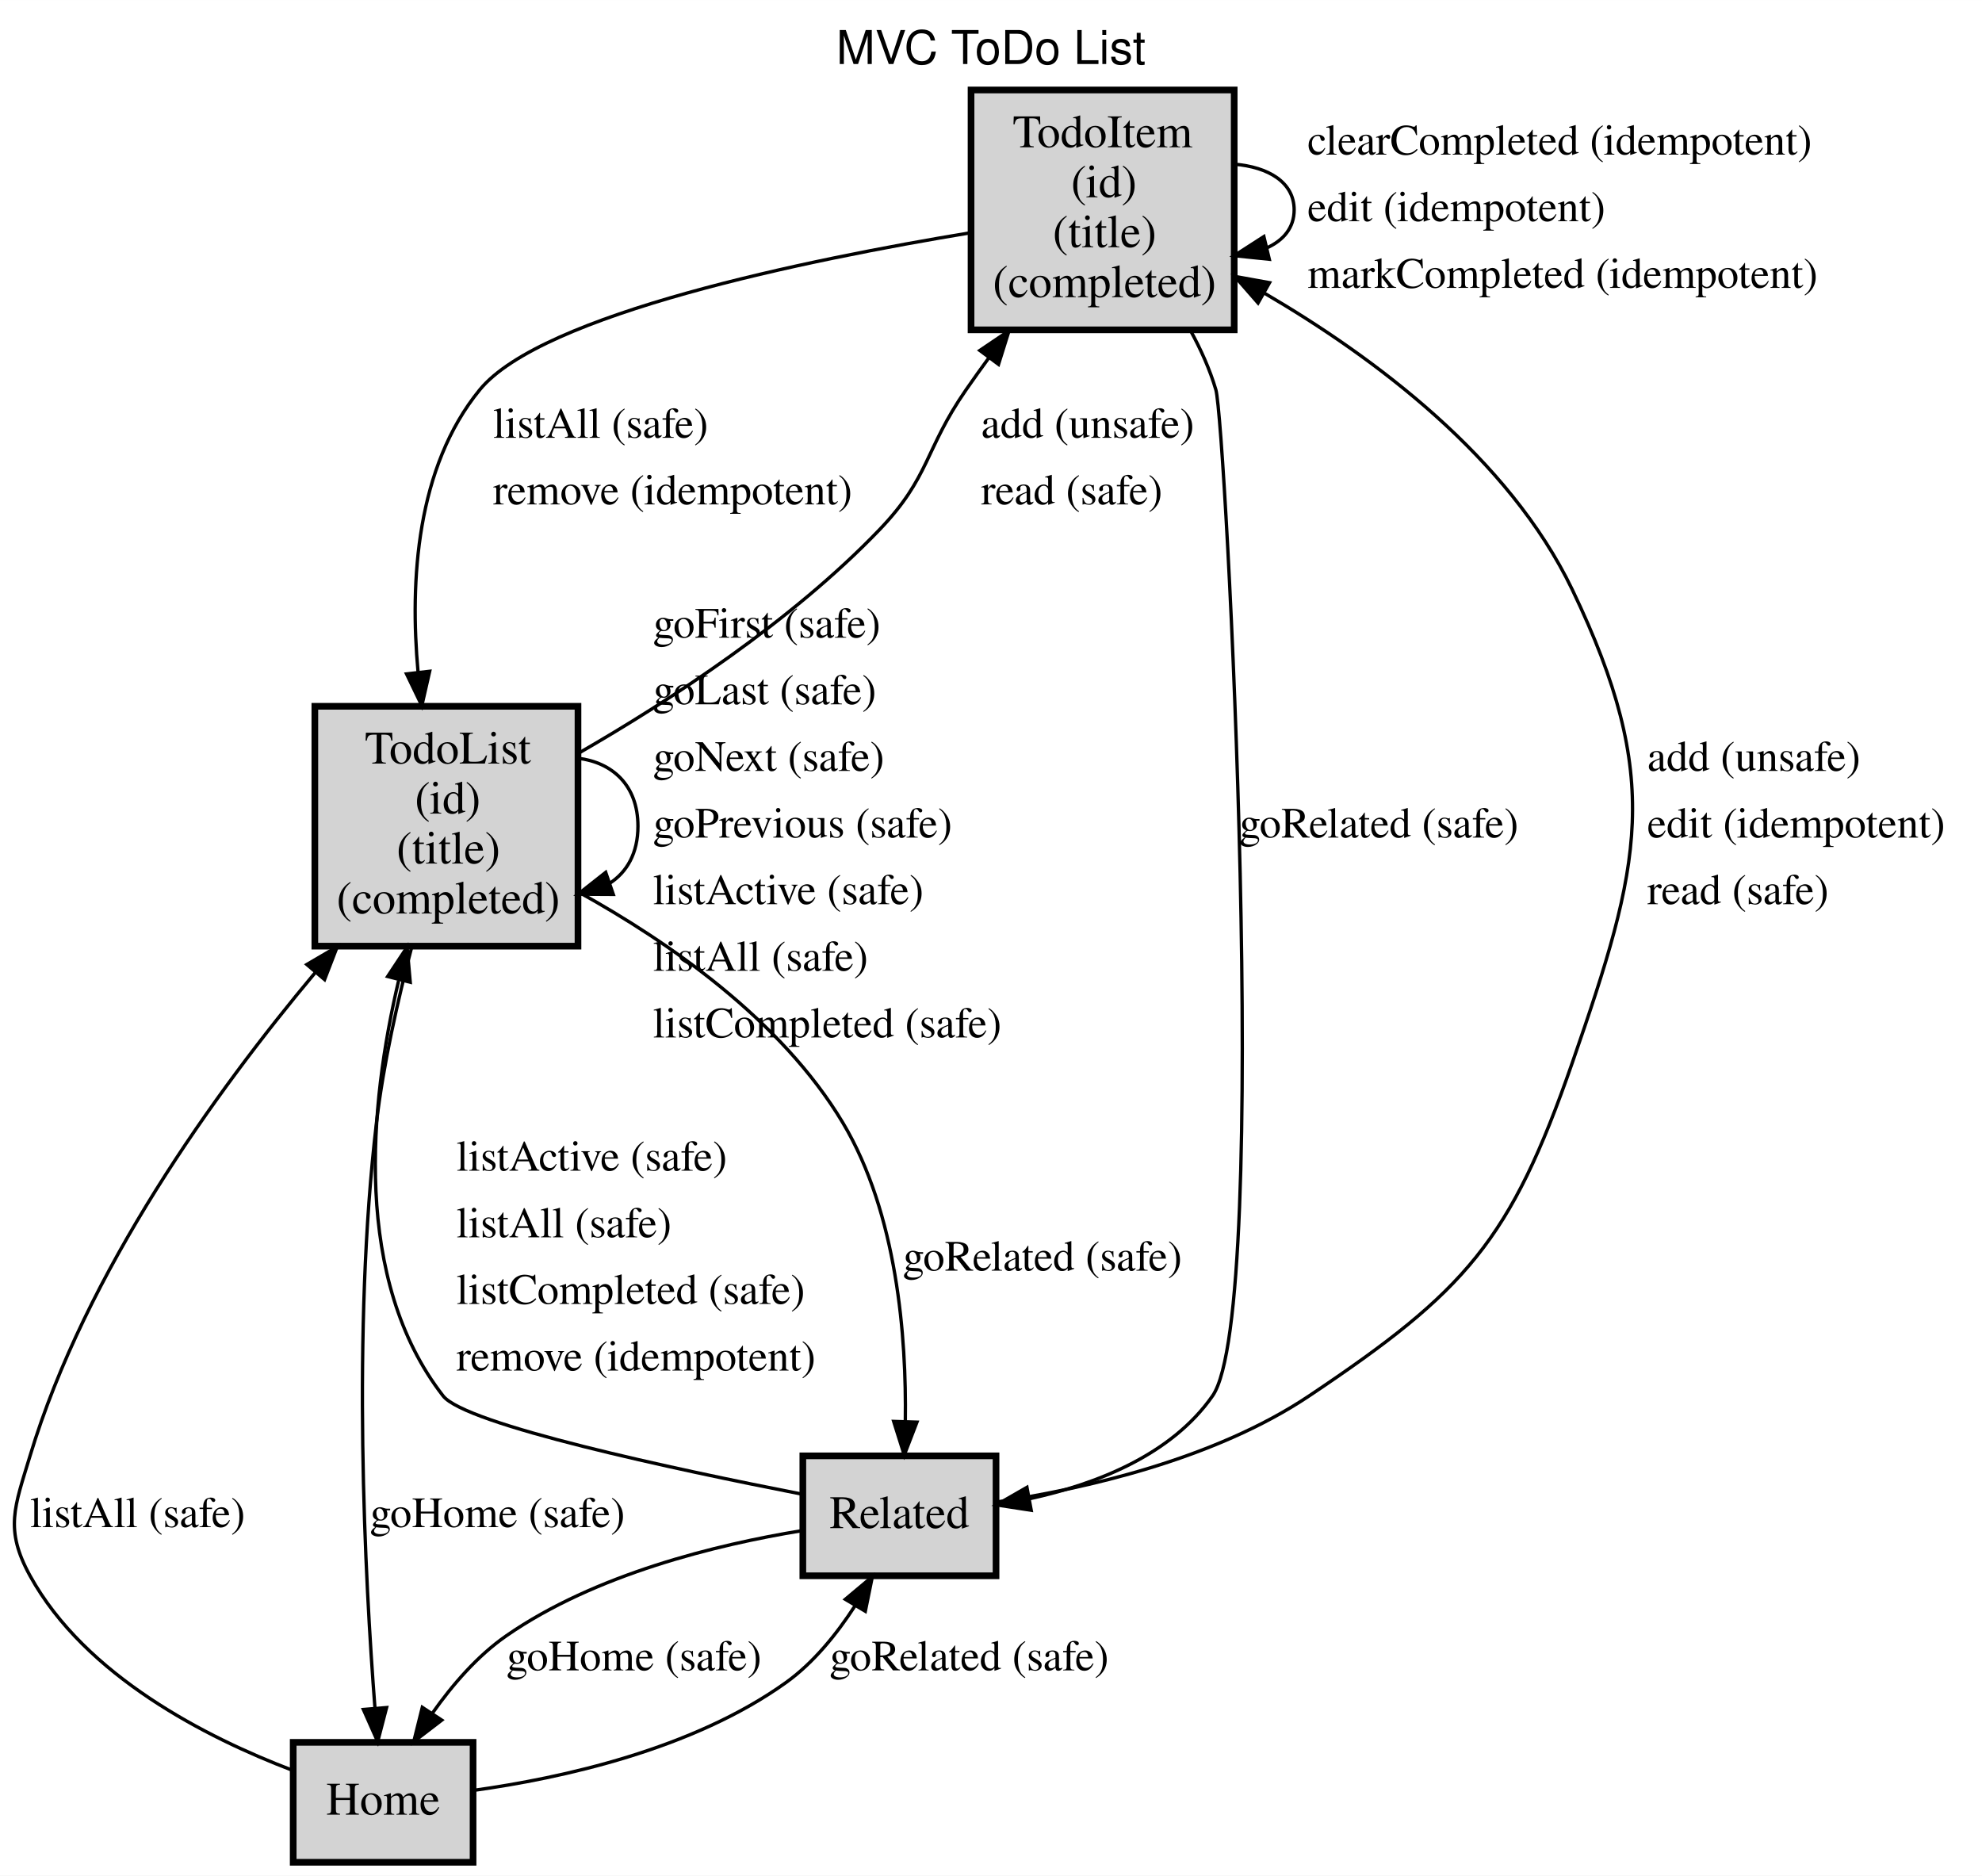
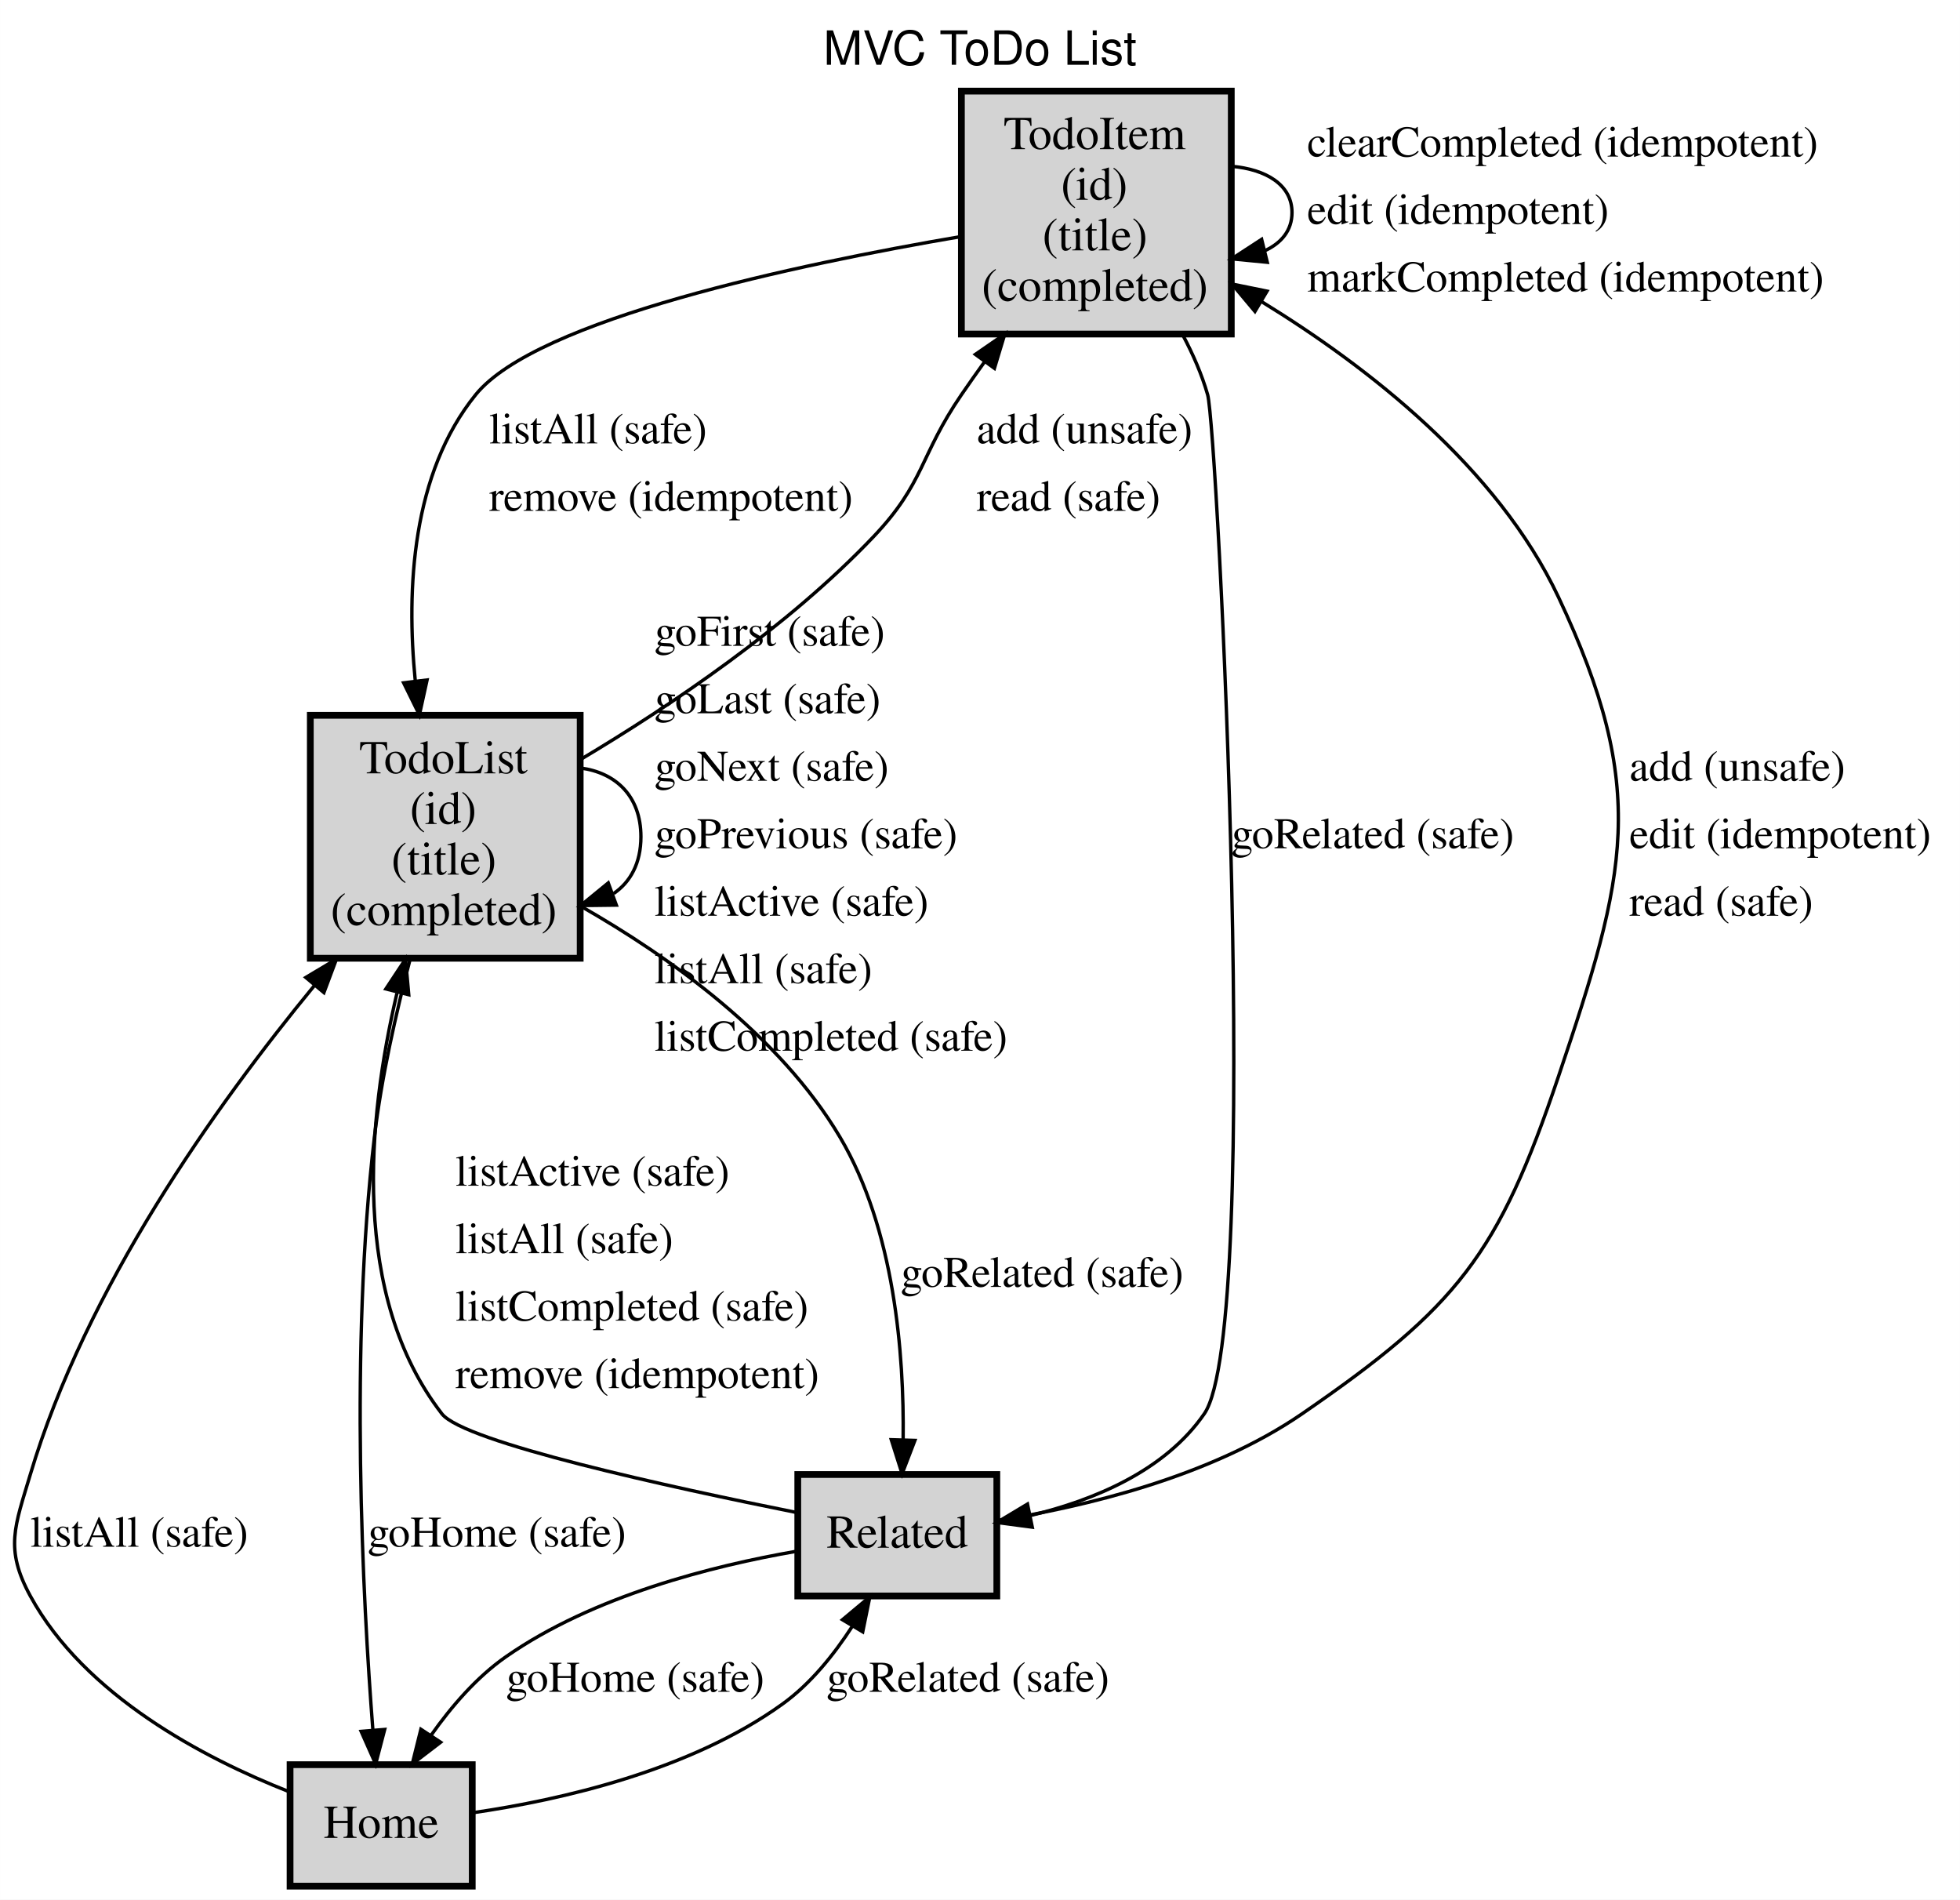
- <svg xmlns="http://www.w3.org/2000/svg" xmlns:xlink="http://www.w3.org/1999/xlink" width="595pt" height="563pt" viewBox="0.00 0.00 595.02 563.00">
+ <svg xmlns="http://www.w3.org/2000/svg" xmlns:xlink="http://www.w3.org/1999/xlink" width="581pt" height="563pt" viewBox="0.00 0.00 580.97 563.00">
  <g id="graph0" class="graph" transform="scale(1 1) rotate(0) translate(4 559)">
    <g id="a_graph0">
      <a xlink:href="index.html" xlink:title="MVC ToDo List" target="_parent">
-         <polygon fill="white" stroke="transparent" points="-4,4 -4,-559 591.02,-559 591.02,4 -4,4" />
-         <text text-anchor="middle" x="293.51" y="-539.8" font-family="Helvetica,sans-Serif" font-size="14.00">MVC ToDo List</text>
+         <polygon fill="white" stroke="transparent" points="-4,4 -4,-559 576.97,-559 576.97,4 -4,4" />
+         <text text-anchor="middle" x="286.49" y="-539.8" font-family="Helvetica,sans-Serif" font-size="14.00">MVC ToDo List</text>
      </a>
    </g>
    <g id="node1" class="node">
      <g id="a_node1">
        <a xlink:href="docs/semantic.TodoItem.html" xlink:title="&lt;TABLE&gt;" target="_parent">
-           <polygon fill="lightgray" stroke="black" stroke-width="2" points="366.52,-532 287.52,-532 287.52,-460 366.52,-460 366.52,-532" />
-           <text text-anchor="start" x="300.02" y="-514.8" font-family="Times,serif" font-size="14.00">TodoItem</text>
-           <text text-anchor="start" x="317.52" y="-499.8" font-family="Times,serif" font-size="14.00">(id)</text>
-           <text text-anchor="start" x="312.02" y="-484.8" font-family="Times,serif" font-size="14.00">(title)</text>
-           <text text-anchor="start" x="294.02" y="-469.8" font-family="Times,serif" font-size="14.00">(completed)</text>
+           <polygon fill="lightgray" stroke="black" stroke-width="2" points="360.97,-532 280.97,-532 280.97,-460 360.97,-460 360.97,-532" />
+           <text text-anchor="start" x="293.47" y="-514.8" font-family="Times,serif" font-size="14.00">TodoItem</text>
+           <text text-anchor="start" x="310.47" y="-499.8" font-family="Times,serif" font-size="14.00">(id)</text>
+           <text text-anchor="start" x="304.97" y="-484.8" font-family="Times,serif" font-size="14.00">(title)</text>
+           <text text-anchor="start" x="286.97" y="-469.8" font-family="Times,serif" font-size="14.00">(completed)</text>
        </a>
      </g>
    </g>
    <g id="edge7" class="edge">
-       <path fill="none" stroke="black" d="M366.52,-509.73C376.78,-508.89 384.52,-504.31 384.52,-496 384.52,-490.68 381.34,-486.88 376.36,-484.62" />
-       <polygon fill="black" stroke="black" points="377.06,-481.19 366.52,-482.27 375.43,-488 377.06,-481.19" />
+       <path fill="none" stroke="black" d="M361.09,-509.71C371.3,-508.81 378.97,-504.24 378.97,-496 378.97,-490.72 375.83,-486.95 370.88,-484.68" />
+       <polygon fill="black" stroke="black" points="371.64,-481.27 361.09,-482.29 369.97,-488.07 371.64,-481.27" />
      <g id="a_edge7_0">
        <a xlink:href="docs/idempotent.clearCompleted.html" xlink:title="&lt;TABLE&gt;">
-           <text text-anchor="start" x="388.52" y="-512.6" font-family="Times,serif" font-size="13.00">clearCompleted (idempotent)</text>
+           <text text-anchor="start" x="383.47" y="-512.6" font-family="Times,serif" font-size="13.00">clearCompleted (idempotent)</text>
        </a>
      </g>
      <g id="a_edge7_1">
        <a xlink:href="docs/idempotent.edit.html" xlink:title="&lt;TABLE&gt;">
-           <text text-anchor="start" x="388.52" y="-492.6" font-family="Times,serif" font-size="13.00">edit (idempotent)</text>
+           <text text-anchor="start" x="383.47" y="-492.6" font-family="Times,serif" font-size="13.00">edit (idempotent)</text>
        </a>
      </g>
      <g id="a_edge7_2">
        <a xlink:href="docs/idempotent.markCompleted.html" xlink:title="&lt;TABLE&gt;">
-           <text text-anchor="start" x="388.52" y="-472.6" font-family="Times,serif" font-size="13.00">markCompleted (idempotent)</text>
+           <text text-anchor="start" x="383.47" y="-472.6" font-family="Times,serif" font-size="13.00">markCompleted (idempotent)</text>
        </a>
      </g>
    </g>
    <g id="node2" class="node">
      <g id="a_node2">
        <a xlink:href="docs/semantic.TodoList.html" xlink:title="&lt;TABLE&gt;" target="_parent">
-           <polygon fill="lightgray" stroke="black" stroke-width="2" points="169.52,-347 90.52,-347 90.52,-275 169.52,-275 169.52,-347" />
-           <text text-anchor="start" x="105.52" y="-329.8" font-family="Times,serif" font-size="14.00">TodoList</text>
-           <text text-anchor="start" x="120.52" y="-314.8" font-family="Times,serif" font-size="14.00">(id)</text>
-           <text text-anchor="start" x="115.02" y="-299.8" font-family="Times,serif" font-size="14.00">(title)</text>
-           <text text-anchor="start" x="97.02" y="-284.8" font-family="Times,serif" font-size="14.00">(completed)</text>
+           <polygon fill="lightgray" stroke="black" stroke-width="2" points="167.97,-347 87.97,-347 87.97,-275 167.97,-275 167.97,-347" />
+           <text text-anchor="start" x="102.47" y="-329.8" font-family="Times,serif" font-size="14.00">TodoList</text>
+           <text text-anchor="start" x="117.47" y="-314.8" font-family="Times,serif" font-size="14.00">(id)</text>
+           <text text-anchor="start" x="111.97" y="-299.8" font-family="Times,serif" font-size="14.00">(title)</text>
+           <text text-anchor="start" x="93.97" y="-284.8" font-family="Times,serif" font-size="14.00">(completed)</text>
        </a>
      </g>
    </g>
    <g id="edge8" class="edge">
-       <path fill="none" stroke="black" d="M287.47,-489.16C238.32,-481.04 158.61,-464.72 140.02,-442 121.02,-418.77 119.01,-384.74 121.5,-357.33" />
-       <polygon fill="black" stroke="black" points="125,-357.51 122.64,-347.18 118.04,-356.72 125,-357.51" />
+       <path fill="none" stroke="black" d="M280.77,-488.88C232.27,-480.61 155,-464.3 136.97,-442 118.12,-418.68 116.38,-384.65 119.08,-357.26" />
+       <polygon fill="black" stroke="black" points="122.58,-357.47 120.31,-347.12 115.63,-356.63 122.58,-357.47" />
      <g id="a_edge8_3">
        <a xlink:href="docs/safe.listAll.html" xlink:title="&lt;TABLE&gt;">
-           <text text-anchor="start" x="144.02" y="-427.6" font-family="Times,serif" font-size="13.00">listAll (safe)</text>
+           <text text-anchor="start" x="140.97" y="-427.6" font-family="Times,serif" font-size="13.00">listAll (safe)</text>
        </a>
      </g>
      <g id="a_edge8_4">
        <a xlink:href="docs/idempotent.remove.html" xlink:title="&lt;TABLE&gt;">
-           <text text-anchor="start" x="144.02" y="-407.6" font-family="Times,serif" font-size="13.00">remove (idempotent)</text>
+           <text text-anchor="start" x="140.97" y="-407.6" font-family="Times,serif" font-size="13.00">remove (idempotent)</text>
        </a>
      </g>
    </g>
    <g id="node4" class="node">
      <g id="a_node4">
        <a xlink:href="docs/semantic.Related.html" xlink:title="Related" target="_parent">
-           <polygon fill="lightgray" stroke="black" stroke-width="2" points="295.02,-122 237.02,-122 237.02,-86 295.02,-86 295.02,-122" />
-           <text text-anchor="middle" x="266.02" y="-100.3" font-family="Times,serif" font-size="14.00">Related</text>
+           <polygon fill="lightgray" stroke="black" stroke-width="2" points="291.47,-122 232.47,-122 232.47,-86 291.47,-86 291.47,-122" />
+           <text text-anchor="middle" x="261.97" y="-100.3" font-family="Times,serif" font-size="14.00">Related</text>
        </a>
      </g>
    </g>
    <g id="edge6" class="edge">
      <g id="a_edge6">
        <a xlink:href="docs/safe.goRelated.html" xlink:title="goRelated (safe)" target="_parent">
-           <path fill="none" stroke="black" d="M353.37,-459.85C356.51,-454.13 359.23,-448.08 361.02,-442 363.93,-432.07 377.87,-165.59 360.02,-140 347.63,-122.24 325.1,-113.48 305.21,-109.16" />
-           <polygon fill="black" stroke="black" points="305.58,-105.67 295.11,-107.28 304.3,-112.55 305.58,-105.67" />
+           <path fill="none" stroke="black" d="M346.56,-459.78C349.61,-454.07 352.24,-448.04 353.97,-442 356.82,-432.03 370.45,-165.34 352.97,-140 341.32,-123.11 320.3,-114.37 301.4,-109.84" />
+           <polygon fill="black" stroke="black" points="301.98,-106.39 291.48,-107.79 300.56,-113.24 301.98,-106.39" />
        </a>
      </g>
      <g id="a_edge6-label">
        <a xlink:href="docs/safe.goRelated.html" xlink:title="goRelated (safe)" target="_parent">
-           <text text-anchor="start" x="368.02" y="-307.6" font-family="Times,serif" font-size="13.00">goRelated (safe)</text>
+           <text text-anchor="start" x="360.97" y="-307.6" font-family="Times,serif" font-size="13.00">goRelated (safe)</text>
        </a>
      </g>
    </g>
    <g id="edge11" class="edge">
-       <path fill="none" stroke="black" d="M169.63,-332.88C197.19,-348.74 233.59,-372.48 260.02,-400 275.22,-415.84 273.51,-423.96 286.02,-442 288.23,-445.19 290.56,-448.45 292.94,-451.7" />
-       <polygon fill="black" stroke="black" points="290.15,-453.81 298.93,-459.74 295.77,-449.63 290.15,-453.81" />
+       <path fill="none" stroke="black" d="M168.09,-333.92C194.82,-349.85 229.57,-373.25 254.97,-400 270.09,-415.92 268.57,-423.89 280.97,-442 283.18,-445.23 285.51,-448.53 287.88,-451.82" />
+       <polygon fill="black" stroke="black" points="285.11,-453.97 293.83,-459.98 290.76,-449.84 285.11,-453.97" />
      <g id="a_edge11_5">
        <a xlink:href="docs/unsafe.add.html" xlink:title="&lt;TABLE&gt;">
-           <text text-anchor="start" x="290.52" y="-427.6" font-family="Times,serif" font-size="13.00">add (unsafe)</text>
+           <text text-anchor="start" x="285.47" y="-427.6" font-family="Times,serif" font-size="13.00">add (unsafe)</text>
        </a>
      </g>
      <g id="a_edge11_6">
        <a xlink:href="docs/safe.read.html" xlink:title="&lt;TABLE&gt;">
-           <text text-anchor="start" x="290.52" y="-407.6" font-family="Times,serif" font-size="13.00">read (safe)</text>
+           <text text-anchor="start" x="285.47" y="-407.6" font-family="Times,serif" font-size="13.00">read (safe)</text>
        </a>
      </g>
    </g>
    <g id="edge12" class="edge">
-       <path fill="none" stroke="black" d="M169.52,-331.41C179.78,-330.16 187.52,-323.35 187.52,-311 187.52,-302.89 184.19,-297.18 179,-293.85" />
-       <polygon fill="black" stroke="black" points="180.12,-290.53 169.52,-290.59 177.84,-297.15 180.12,-290.53" />
+       <path fill="none" stroke="black" d="M168.09,-331.38C178.3,-330.04 185.97,-323.25 185.97,-311 185.97,-303.15 182.83,-297.55 177.88,-294.18" />
+       <polygon fill="black" stroke="black" points="178.69,-290.75 168.09,-290.62 176.29,-297.33 178.69,-290.75" />
      <g id="a_edge12_7">
        <a xlink:href="docs/safe.goFirst.html" xlink:title="&lt;TABLE&gt;">
-           <text text-anchor="start" x="192.02" y="-367.6" font-family="Times,serif" font-size="13.00">goFirst (safe)</text>
+           <text text-anchor="start" x="189.97" y="-367.6" font-family="Times,serif" font-size="13.00">goFirst (safe)</text>
        </a>
      </g>
      <g id="a_edge12_8">
        <a xlink:href="docs/safe.goLast.html" xlink:title="&lt;TABLE&gt;">
-           <text text-anchor="start" x="192.02" y="-347.6" font-family="Times,serif" font-size="13.00">goLast (safe)</text>
+           <text text-anchor="start" x="189.97" y="-347.6" font-family="Times,serif" font-size="13.00">goLast (safe)</text>
        </a>
      </g>
      <g id="a_edge12_9">
        <a xlink:href="docs/safe.goNext.html" xlink:title="&lt;TABLE&gt;">
-           <text text-anchor="start" x="192.02" y="-327.6" font-family="Times,serif" font-size="13.00">goNext (safe)</text>
+           <text text-anchor="start" x="189.97" y="-327.6" font-family="Times,serif" font-size="13.00">goNext (safe)</text>
        </a>
      </g>
      <g id="a_edge12_10">
        <a xlink:href="docs/safe.goPrevious.html" xlink:title="&lt;TABLE&gt;">
-           <text text-anchor="start" x="192.02" y="-307.6" font-family="Times,serif" font-size="13.00">goPrevious (safe)</text>
+           <text text-anchor="start" x="189.97" y="-307.6" font-family="Times,serif" font-size="13.00">goPrevious (safe)</text>
        </a>
      </g>
      <g id="a_edge12_11">
        <a xlink:href="docs/safe.listActive.html" xlink:title="&lt;TABLE&gt;">
-           <text text-anchor="start" x="192.02" y="-287.6" font-family="Times,serif" font-size="13.00">listActive (safe)</text>
+           <text text-anchor="start" x="189.97" y="-287.6" font-family="Times,serif" font-size="13.00">listActive (safe)</text>
        </a>
      </g>
      <g id="a_edge12_12">
        <a xlink:href="docs/safe.listAll.html" xlink:title="&lt;TABLE&gt;">
-           <text text-anchor="start" x="192.02" y="-267.6" font-family="Times,serif" font-size="13.00">listAll (safe)</text>
+           <text text-anchor="start" x="189.97" y="-267.6" font-family="Times,serif" font-size="13.00">listAll (safe)</text>
        </a>
      </g>
      <g id="a_edge12_13">
        <a xlink:href="docs/safe.listCompleted.html" xlink:title="&lt;TABLE&gt;">
-           <text text-anchor="start" x="192.02" y="-247.6" font-family="Times,serif" font-size="13.00">listCompleted (safe)</text>
+           <text text-anchor="start" x="189.97" y="-247.6" font-family="Times,serif" font-size="13.00">listCompleted (safe)</text>
        </a>
      </g>
    </g>
    <g id="node3" class="node">
      <g id="a_node3">
        <a xlink:href="docs/semantic.Home.html" xlink:title="Home" target="_parent">
-           <polygon fill="lightgray" stroke="black" stroke-width="2" points="138.02,-36 84.02,-36 84.02,0 138.02,0 138.02,-36" />
-           <text text-anchor="middle" x="111.02" y="-14.3" font-family="Times,serif" font-size="14.00">Home</text>
+           <polygon fill="lightgray" stroke="black" stroke-width="2" points="135.97,-36 81.97,-36 81.97,0 135.97,0 135.97,-36" />
+           <text text-anchor="middle" x="108.97" y="-14.3" font-family="Times,serif" font-size="14.00">Home</text>
        </a>
      </g>
    </g>
    <g id="edge9" class="edge">
      <g id="a_edge9">
        <a xlink:href="docs/safe.goHome.html" xlink:title="goHome (safe)" target="_parent">
-           <path fill="none" stroke="black" d="M119.62,-274.8C115.43,-258.84 111.09,-239.63 109.02,-222 101.66,-159.45 105.55,-85.31 108.57,-46.24" />
-           <polygon fill="black" stroke="black" points="112.06,-46.44 109.39,-36.19 105.09,-45.87 112.06,-46.44" />
+           <path fill="none" stroke="black" d="M117.58,-274.8C113.38,-258.84 109.05,-239.63 106.97,-222 99.61,-159.45 103.5,-85.31 106.52,-46.24" />
+           <polygon fill="black" stroke="black" points="110.02,-46.44 107.34,-36.19 103.04,-45.87 110.02,-46.44" />
        </a>
      </g>
      <g id="a_edge9-label">
        <a xlink:href="docs/safe.goHome.html" xlink:title="goHome (safe)" target="_parent">
-           <text text-anchor="start" x="107.02" y="-100.6" font-family="Times,serif" font-size="13.00">goHome (safe)</text>
+           <text text-anchor="start" x="104.97" y="-100.6" font-family="Times,serif" font-size="13.00">goHome (safe)</text>
        </a>
      </g>
    </g>
    <g id="edge10" class="edge">
      <g id="a_edge10">
        <a xlink:href="docs/safe.goRelated.html" xlink:title="goRelated (safe)" target="_parent">
-           <path fill="none" stroke="black" d="M169.8,-291.18C196.69,-276.29 230.55,-252.87 249.02,-222 265.36,-194.69 268.14,-157.54 267.79,-132.49" />
-           <polygon fill="black" stroke="black" points="271.28,-132.12 267.47,-122.23 264.29,-132.34 271.28,-132.12" />
+           <path fill="none" stroke="black" d="M168.23,-290.38C194.49,-275.39 227.09,-252.17 244.97,-222 261.2,-194.62 264.01,-157.49 263.7,-132.46" />
+           <polygon fill="black" stroke="black" points="267.19,-132.1 263.39,-122.21 260.19,-132.31 267.19,-132.1" />
        </a>
      </g>
      <g id="a_edge10-label">
        <a xlink:href="docs/safe.goRelated.html" xlink:title="goRelated (safe)" target="_parent">
-           <text text-anchor="start" x="267.02" y="-177.6" font-family="Times,serif" font-size="13.00">goRelated (safe)</text>
+           <text text-anchor="start" x="262.97" y="-177.6" font-family="Times,serif" font-size="13.00">goRelated (safe)</text>
        </a>
      </g>
    </g>
    <g id="edge2" class="edge">
      <g id="a_edge2">
        <a xlink:href="docs/safe.listAll.html" xlink:title="listAll (safe)" target="_parent">
-           <path fill="none" stroke="black" d="M83.61,-27.69C58.1,-37.41 21.62,-55.87 5.02,-86 -2.7,-100.01 0.39,-106.68 5.02,-122 21.72,-177.29 60.61,-231.22 90.61,-267.03" />
-           <polygon fill="black" stroke="black" points="88.11,-269.49 97.25,-274.84 93.44,-264.96 88.11,-269.49" />
+           <path fill="none" stroke="black" d="M81.59,-28.03C56.57,-37.9 21.12,-56.4 4.97,-86 -2.69,-100.05 0.4,-106.67 4.97,-122 21.39,-177.08 59.66,-231.04 89.19,-266.92" />
+           <polygon fill="black" stroke="black" points="86.63,-269.31 95.72,-274.74 92,-264.82 86.63,-269.31" />
        </a>
      </g>
      <g id="a_edge2-label">
        <a xlink:href="docs/safe.listAll.html" xlink:title="listAll (safe)" target="_parent">
-           <text text-anchor="start" x="5.02" y="-100.6" font-family="Times,serif" font-size="13.00">listAll (safe)</text>
+           <text text-anchor="start" x="4.97" y="-100.6" font-family="Times,serif" font-size="13.00">listAll (safe)</text>
        </a>
      </g>
    </g>
    <g id="edge1" class="edge">
      <g id="a_edge1">
        <a xlink:href="docs/safe.goRelated.html" xlink:title="goRelated (safe)" target="_parent">
-           <path fill="none" stroke="black" d="M138.3,-21.6C164.44,-25.24 203.95,-33.84 232.02,-54 240.29,-59.94 247.23,-68.56 252.64,-76.91" />
-           <polygon fill="black" stroke="black" points="249.77,-78.94 257.89,-85.74 255.78,-75.35 249.77,-78.94" />
+           <path fill="none" stroke="black" d="M136.3,-21.78C162.01,-25.53 200.56,-34.21 227.97,-54 236.24,-59.96 243.17,-68.58 248.58,-76.93" />
+           <polygon fill="black" stroke="black" points="245.71,-78.96 253.83,-85.75 251.72,-75.37 245.71,-78.96" />
        </a>
      </g>
      <g id="a_edge1-label">
        <a xlink:href="docs/safe.goRelated.html" xlink:title="goRelated (safe)" target="_parent">
-           <text text-anchor="start" x="245.02" y="-57.6" font-family="Times,serif" font-size="13.00">goRelated (safe)</text>
+           <text text-anchor="start" x="240.97" y="-57.6" font-family="Times,serif" font-size="13.00">goRelated (safe)</text>
        </a>
      </g>
    </g>
    <g id="edge4" class="edge">
-       <path fill="none" stroke="black" d="M295.25,-108.15C321.61,-112.13 360.51,-120.92 389.02,-140 436.09,-171.5 449.43,-186.5 468.02,-240 488.72,-299.62 495.33,-325.11 468.02,-382 448.97,-421.68 408.44,-451.81 375.71,-470.94" />
-       <polygon fill="black" stroke="black" points="373.68,-468.06 366.71,-476.04 377.13,-474.15 373.68,-468.06" />
+       <path fill="none" stroke="black" d="M291.58,-108.34C317.34,-112.42 354.7,-121.25 381.97,-140 427.97,-171.63 440.15,-187.1 457.97,-240 478.12,-299.81 484.89,-324.91 457.97,-382 439.83,-420.49 401.42,-450.32 369.88,-469.65" />
+       <polygon fill="black" stroke="black" points="367.99,-466.7 361.19,-474.82 371.57,-472.71 367.99,-466.7" />
      <g id="a_edge4_14">
        <a xlink:href="docs/unsafe.add.html" xlink:title="&lt;TABLE&gt;">
-           <text text-anchor="start" x="490.52" y="-327.6" font-family="Times,serif" font-size="13.00">add (unsafe)</text>
+           <text text-anchor="start" x="478.97" y="-327.6" font-family="Times,serif" font-size="13.00">add (unsafe)</text>
        </a>
      </g>
      <g id="a_edge4_15">
        <a xlink:href="docs/idempotent.edit.html" xlink:title="&lt;TABLE&gt;">
-           <text text-anchor="start" x="490.52" y="-307.6" font-family="Times,serif" font-size="13.00">edit (idempotent)</text>
+           <text text-anchor="start" x="478.97" y="-307.6" font-family="Times,serif" font-size="13.00">edit (idempotent)</text>
        </a>
      </g>
      <g id="a_edge4_16">
        <a xlink:href="docs/safe.read.html" xlink:title="&lt;TABLE&gt;">
-           <text text-anchor="start" x="490.52" y="-287.6" font-family="Times,serif" font-size="13.00">read (safe)</text>
+           <text text-anchor="start" x="478.97" y="-287.6" font-family="Times,serif" font-size="13.00">read (safe)</text>
        </a>
      </g>
    </g>
    <g id="edge5" class="edge">
-       <path fill="none" stroke="black" d="M236.83,-110.49C198.62,-117.97 135.68,-131.42 129.02,-140 101.88,-174.94 106.87,-227.25 115.66,-264.61" />
-       <polygon fill="black" stroke="black" points="112.37,-265.89 118.22,-274.73 119.16,-264.17 112.37,-265.89" />
+       <path fill="none" stroke="black" d="M232.25,-110.71C194.51,-118.27 133.47,-131.6 126.97,-140 99.9,-174.99 104.87,-227.29 113.65,-264.64" />
+       <polygon fill="black" stroke="black" points="110.36,-265.91 116.2,-274.75 117.15,-264.19 110.36,-265.91" />
      <g id="a_edge5_17">
        <a xlink:href="docs/safe.listActive.html" xlink:title="&lt;TABLE&gt;">
-           <text text-anchor="start" x="133.02" y="-207.6" font-family="Times,serif" font-size="13.00">listActive (safe)</text>
+           <text text-anchor="start" x="130.97" y="-207.6" font-family="Times,serif" font-size="13.00">listActive (safe)</text>
        </a>
      </g>
      <g id="a_edge5_18">
        <a xlink:href="docs/safe.listAll.html" xlink:title="&lt;TABLE&gt;">
-           <text text-anchor="start" x="133.02" y="-187.6" font-family="Times,serif" font-size="13.00">listAll (safe)</text>
+           <text text-anchor="start" x="130.97" y="-187.6" font-family="Times,serif" font-size="13.00">listAll (safe)</text>
        </a>
      </g>
      <g id="a_edge5_19">
        <a xlink:href="docs/safe.listCompleted.html" xlink:title="&lt;TABLE&gt;">
-           <text text-anchor="start" x="133.02" y="-167.6" font-family="Times,serif" font-size="13.00">listCompleted (safe)</text>
+           <text text-anchor="start" x="130.97" y="-167.6" font-family="Times,serif" font-size="13.00">listCompleted (safe)</text>
        </a>
      </g>
      <g id="a_edge5_20">
        <a xlink:href="docs/idempotent.remove.html" xlink:title="&lt;TABLE&gt;">
-           <text text-anchor="start" x="133.02" y="-147.6" font-family="Times,serif" font-size="13.00">remove (idempotent)</text>
+           <text text-anchor="start" x="130.97" y="-147.6" font-family="Times,serif" font-size="13.00">remove (idempotent)</text>
        </a>
      </g>
    </g>
    <g id="edge3" class="edge">
      <g id="a_edge3">
        <a xlink:href="docs/safe.goHome.html" xlink:title="goHome (safe)" target="_parent">
-           <path fill="none" stroke="black" d="M236.63,-99.53C211.3,-95.37 174.71,-86.51 148.02,-68 139.3,-61.96 131.78,-53.22 125.83,-44.78" />
-           <polygon fill="black" stroke="black" points="128.63,-42.67 120.22,-36.23 122.78,-46.51 128.63,-42.67" />
+           <path fill="none" stroke="black" d="M232.09,-99.25C207.24,-94.95 171.86,-86.04 145.97,-68 137.27,-61.94 129.75,-53.19 123.8,-44.76" />
+           <polygon fill="black" stroke="black" points="126.6,-42.65 118.19,-36.21 120.75,-46.49 126.6,-42.65" />
        </a>
      </g>
      <g id="a_edge3-label">
        <a xlink:href="docs/safe.goHome.html" xlink:title="goHome (safe)" target="_parent">
-           <text text-anchor="start" x="148.02" y="-57.6" font-family="Times,serif" font-size="13.00">goHome (safe)</text>
+           <text text-anchor="start" x="145.97" y="-57.6" font-family="Times,serif" font-size="13.00">goHome (safe)</text>
        </a>
      </g>
    </g>
  </g>
</svg>
